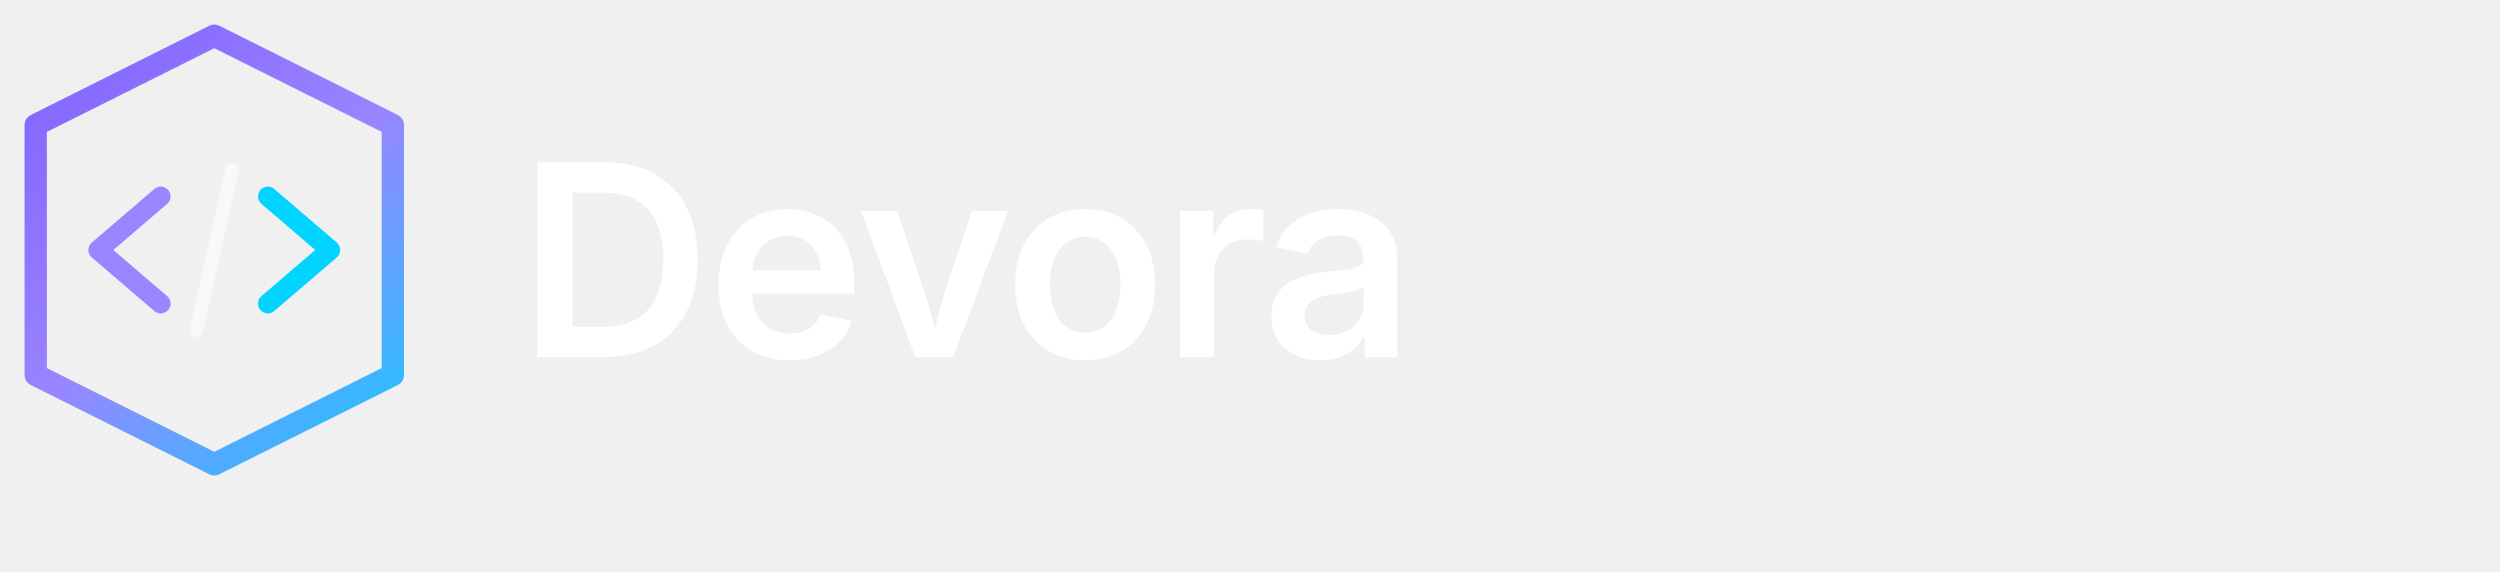
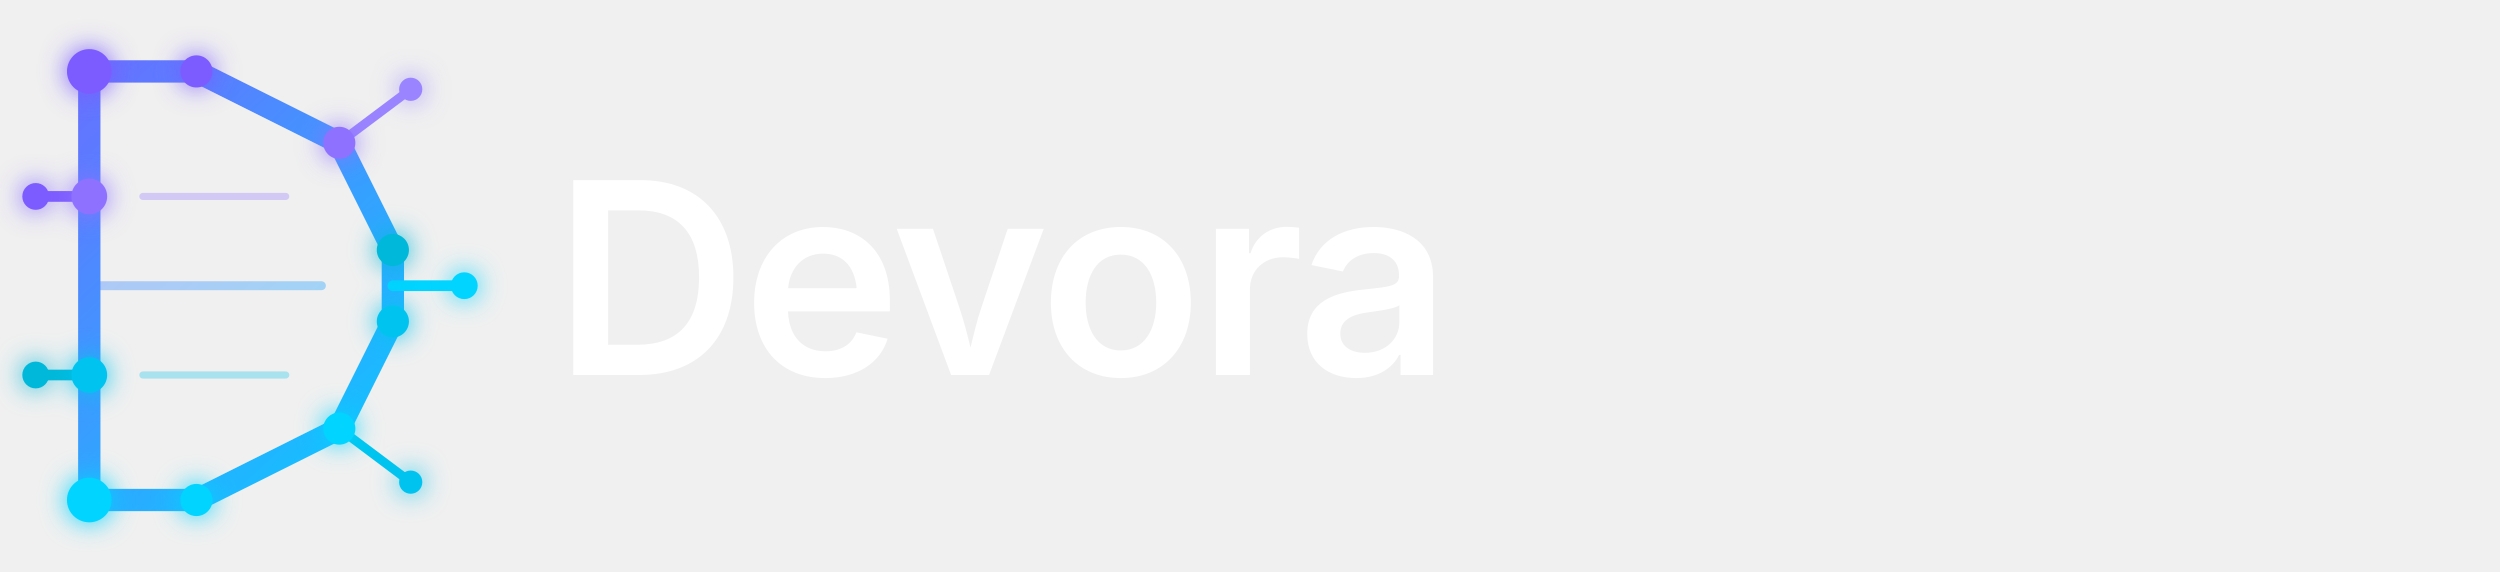
<svg xmlns="http://www.w3.org/2000/svg" viewBox="0 0 280 64" fill="none">
  <defs>
-     <linearGradient id="hex-grad" x1="0" y1="0" x2="48" y2="56" gradientUnits="userSpaceOnUse">
+     <linearGradient id="d-grad" x1="0" y1="0" x2="52" y2="56" gradientUnits="userSpaceOnUse">
      <stop offset="0%" stop-color="#7C5CFF" />
-       <stop offset="50%" stop-color="#9A84FF" />
      <stop offset="100%" stop-color="#00D4FF" />
    </linearGradient>
-     <linearGradient id="text-grad" x1="64" y1="20" x2="270" y2="44" gradientUnits="userSpaceOnUse">
+     <linearGradient id="glow-grad" x1="0" y1="0" x2="52" y2="56" gradientUnits="userSpaceOnUse">
+       <stop offset="0%" stop-color="#7C5CFF" stop-opacity="0.3" />
+       <stop offset="100%" stop-color="#00D4FF" stop-opacity="0.3" />
+     </linearGradient>
+     <linearGradient id="text-grad" x1="62" y1="20" x2="260" y2="44" gradientUnits="userSpaceOnUse">
      <stop offset="0%" stop-color="#FFFFFF" />
-       <stop offset="70%" stop-color="#FFFFFF" />
+       <stop offset="75%" stop-color="#FFFFFF" />
      <stop offset="100%" stop-color="#00D4FF" />
    </linearGradient>
+     <filter id="node-glow">
+       <feGaussianBlur stdDeviation="1.5" result="blur" />
+       <feMerge>
+         <feMergeNode in="blur" />
+         <feMergeNode in="SourceGraphic" />
+       </feMerge>
+     </filter>
  </defs>
-   <path d="M24 4 L44 14 L44 42 L24 52 L4 42 L4 14 Z" stroke="url(#hex-grad)" stroke-width="2.5" fill="none" stroke-linejoin="round" />
-   <path d="M18 22 L11 28 L18 34" stroke="#9A84FF" stroke-width="2.2" stroke-linecap="round" stroke-linejoin="round" fill="none" />
-   <path d="M30 22 L37 28 L30 34" stroke="#00D4FF" stroke-width="2.2" stroke-linecap="round" stroke-linejoin="round" fill="none" />
-   <line x1="26" y1="19" x2="22" y2="37" stroke="#FFFFFF" stroke-width="1.5" stroke-linecap="round" opacity="0.6" />
-   <text x="58" y="40" fill="url(#text-grad)" font-family="Poppins, system-ui, -apple-system, sans-serif" font-size="30" font-weight="600" letter-spacing="-0.5">Devora</text>
+   <line x1="10" y1="8" x2="10" y2="56" stroke="url(#d-grad)" stroke-width="2.5" stroke-linecap="round" />
+   <polyline points="10,8 22,8 38,16 44,28 44,36 38,48 22,56 10,56" stroke="url(#d-grad)" stroke-width="2.5" stroke-linecap="round" stroke-linejoin="round" fill="none" />
+   <line x1="10" y1="22" x2="4" y2="22" stroke="#7C5CFF" stroke-width="1.2" stroke-linecap="round" />
+   <line x1="10" y1="42" x2="4" y2="42" stroke="#00B8D9" stroke-width="1.2" stroke-linecap="round" />
+   <line x1="44" y1="32" x2="52" y2="32" stroke="#00D4FF" stroke-width="1.2" stroke-linecap="round" />
+   <line x1="38" y1="16" x2="46" y2="10" stroke="#9A84FF" stroke-width="1" stroke-linecap="round" />
+   <line x1="38" y1="48" x2="46" y2="54" stroke="#00C4EF" stroke-width="1" stroke-linecap="round" />
+   <g filter="url(#node-glow)">
+     <circle cx="10" cy="8" r="2.5" fill="#7C5CFF" />
+     <circle cx="10" cy="22" r="2" fill="#8E72FF" />
+     <circle cx="10" cy="42" r="2" fill="#00C4EF" />
+     <circle cx="10" cy="56" r="2.5" fill="#00D4FF" />
+     <circle cx="22" cy="8" r="1.8" fill="#7C5CFF" />
+     <circle cx="38" cy="16" r="1.8" fill="#8E72FF" />
+     <circle cx="44" cy="28" r="1.8" fill="#00B8D9" />
+     <circle cx="44" cy="36" r="1.8" fill="#00C4EF" />
+     <circle cx="38" cy="48" r="1.8" fill="#00D4FF" />
+     <circle cx="22" cy="56" r="1.8" fill="#00D4FF" />
+     <circle cx="4" cy="22" r="1.5" fill="#7C5CFF" />
+     <circle cx="4" cy="42" r="1.5" fill="#00B8D9" />
+     <circle cx="52" cy="32" r="1.5" fill="#00D4FF" />
+     <circle cx="46" cy="10" r="1.3" fill="#9A84FF" />
+     <circle cx="46" cy="54" r="1.3" fill="#00C4EF" />
+   </g>
+   <line x1="10" y1="32" x2="36" y2="32" stroke="url(#d-grad)" stroke-width="1" stroke-linecap="round" opacity="0.4" />
+   <line x1="16" y1="22" x2="32" y2="22" stroke="#8E72FF" stroke-width="0.8" stroke-linecap="round" opacity="0.3" />
+   <line x1="16" y1="42" x2="32" y2="42" stroke="#00C4EF" stroke-width="0.8" stroke-linecap="round" opacity="0.3" />
+   <text x="62" y="42" fill="url(#text-grad)" font-family="Poppins, system-ui, -apple-system, sans-serif" font-size="30" font-weight="600" letter-spacing="-0.5">Devora</text>
</svg>
